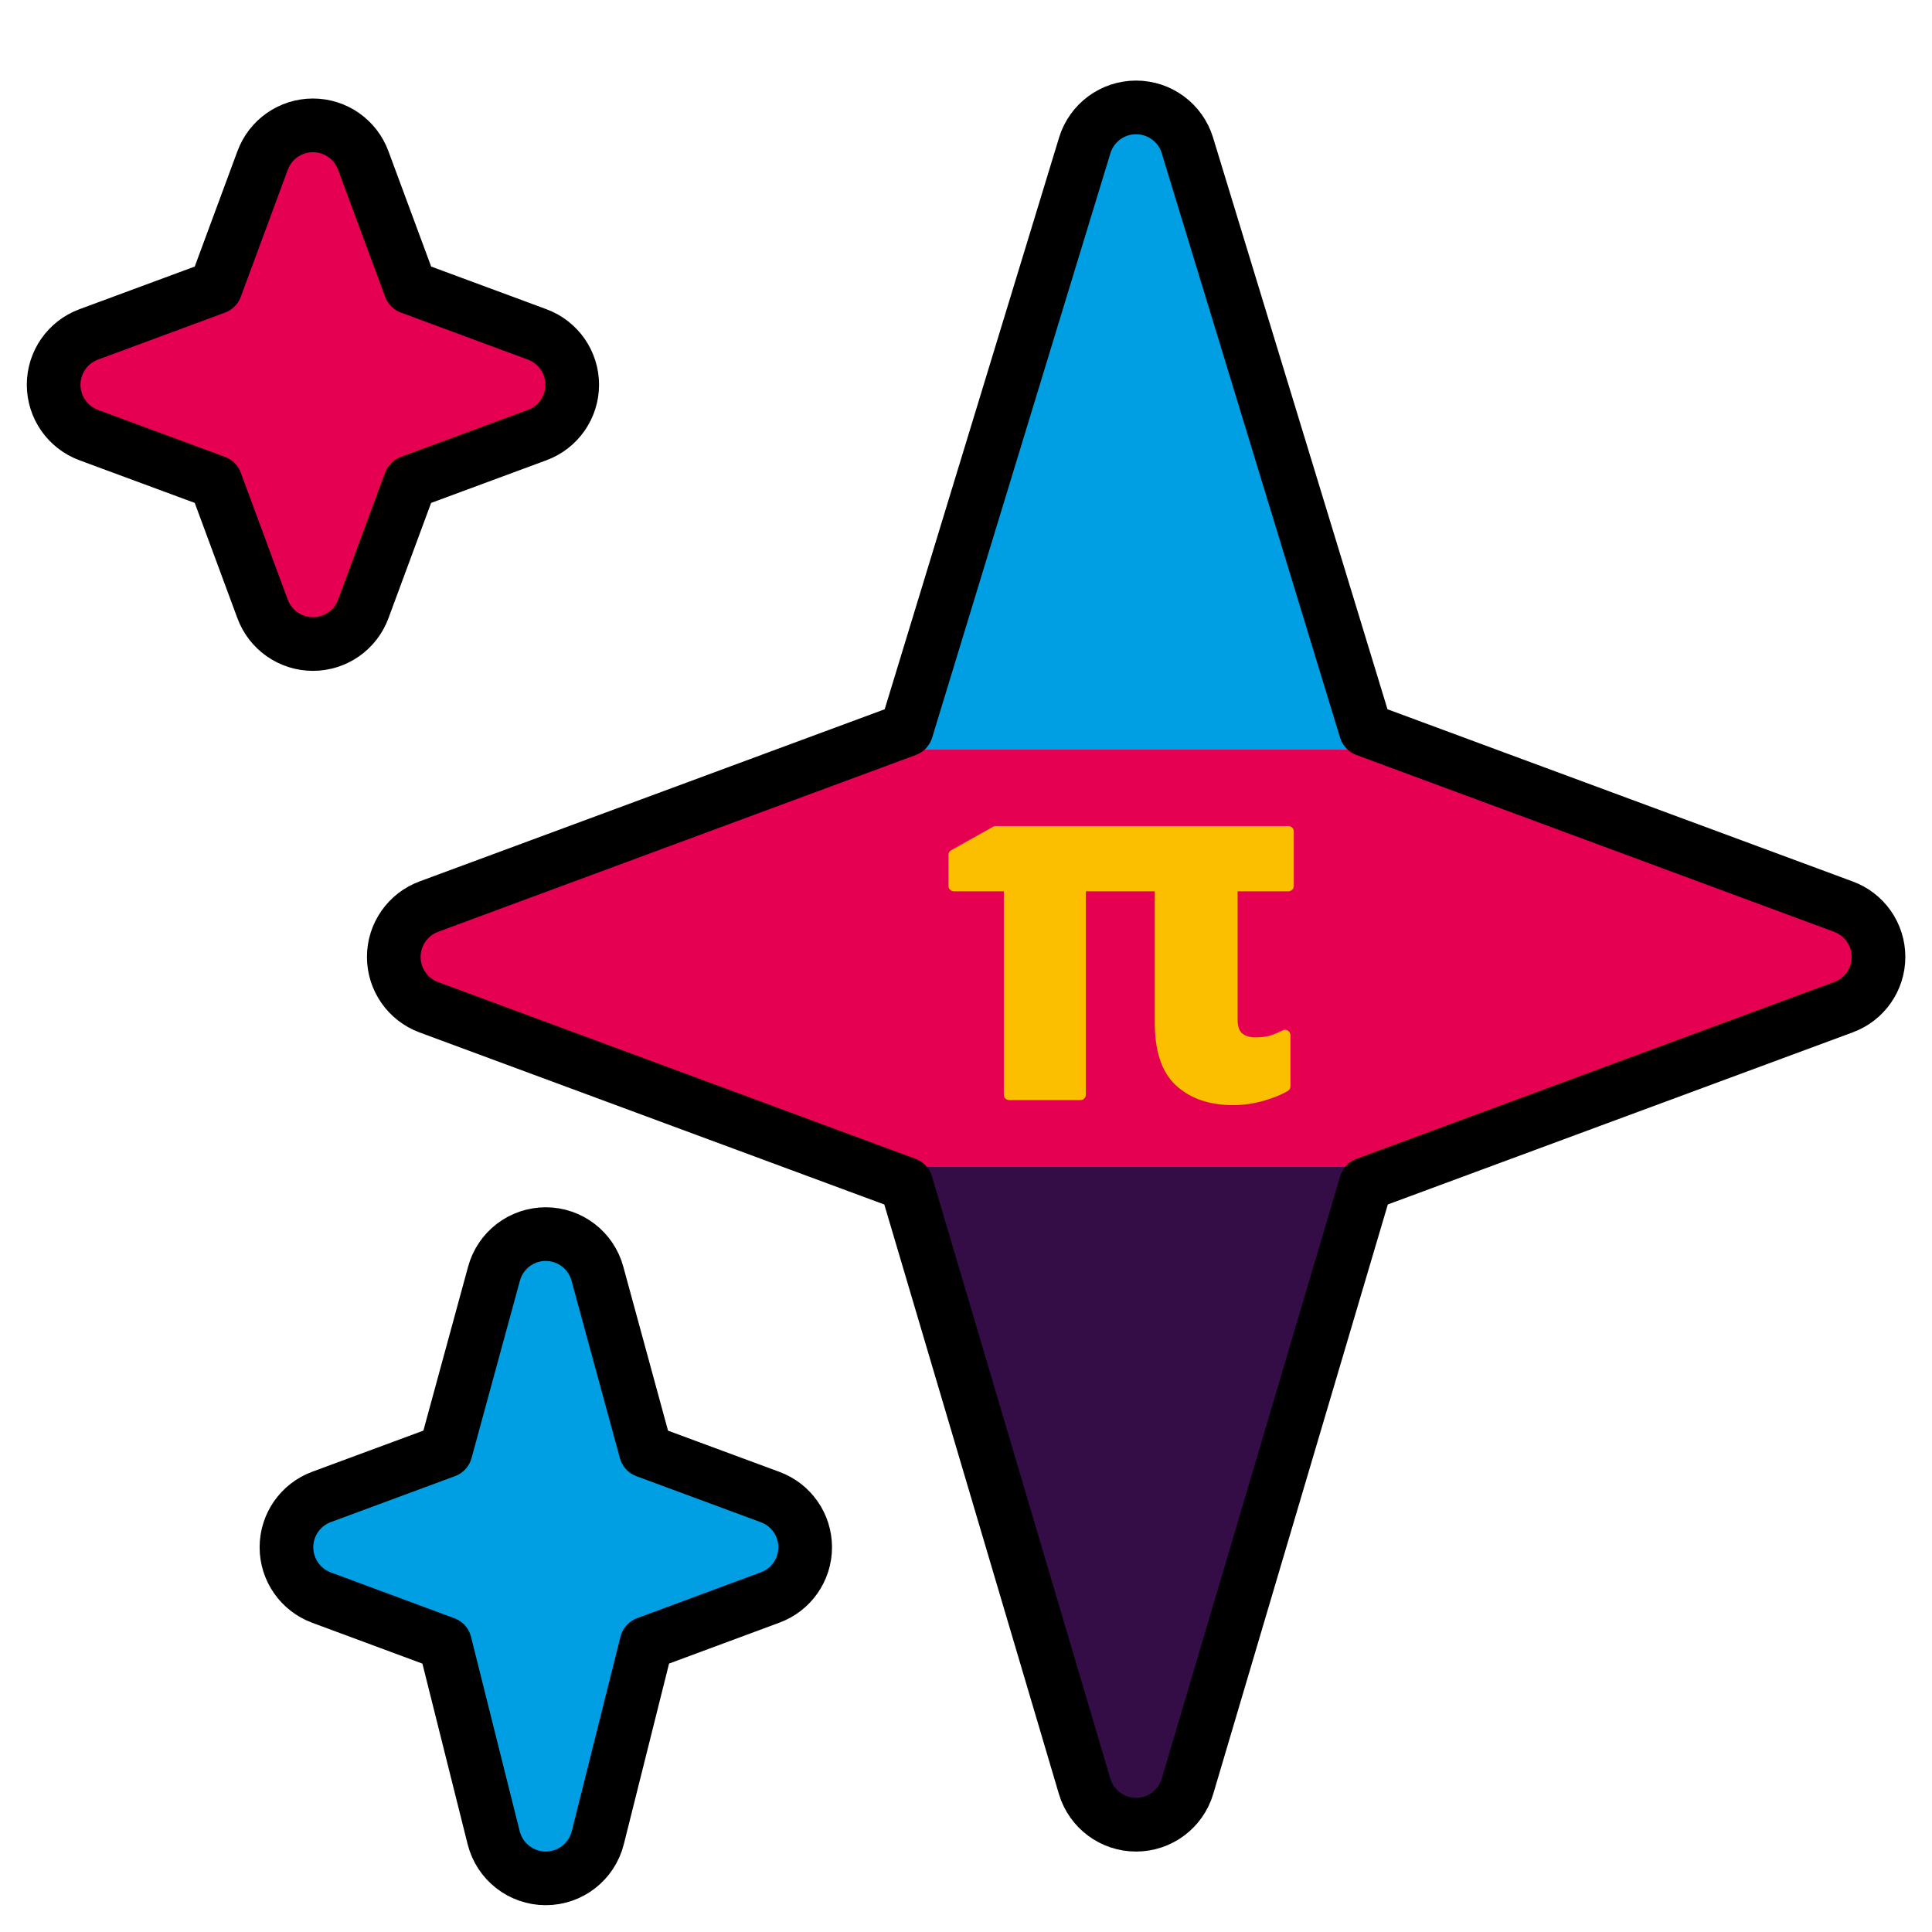
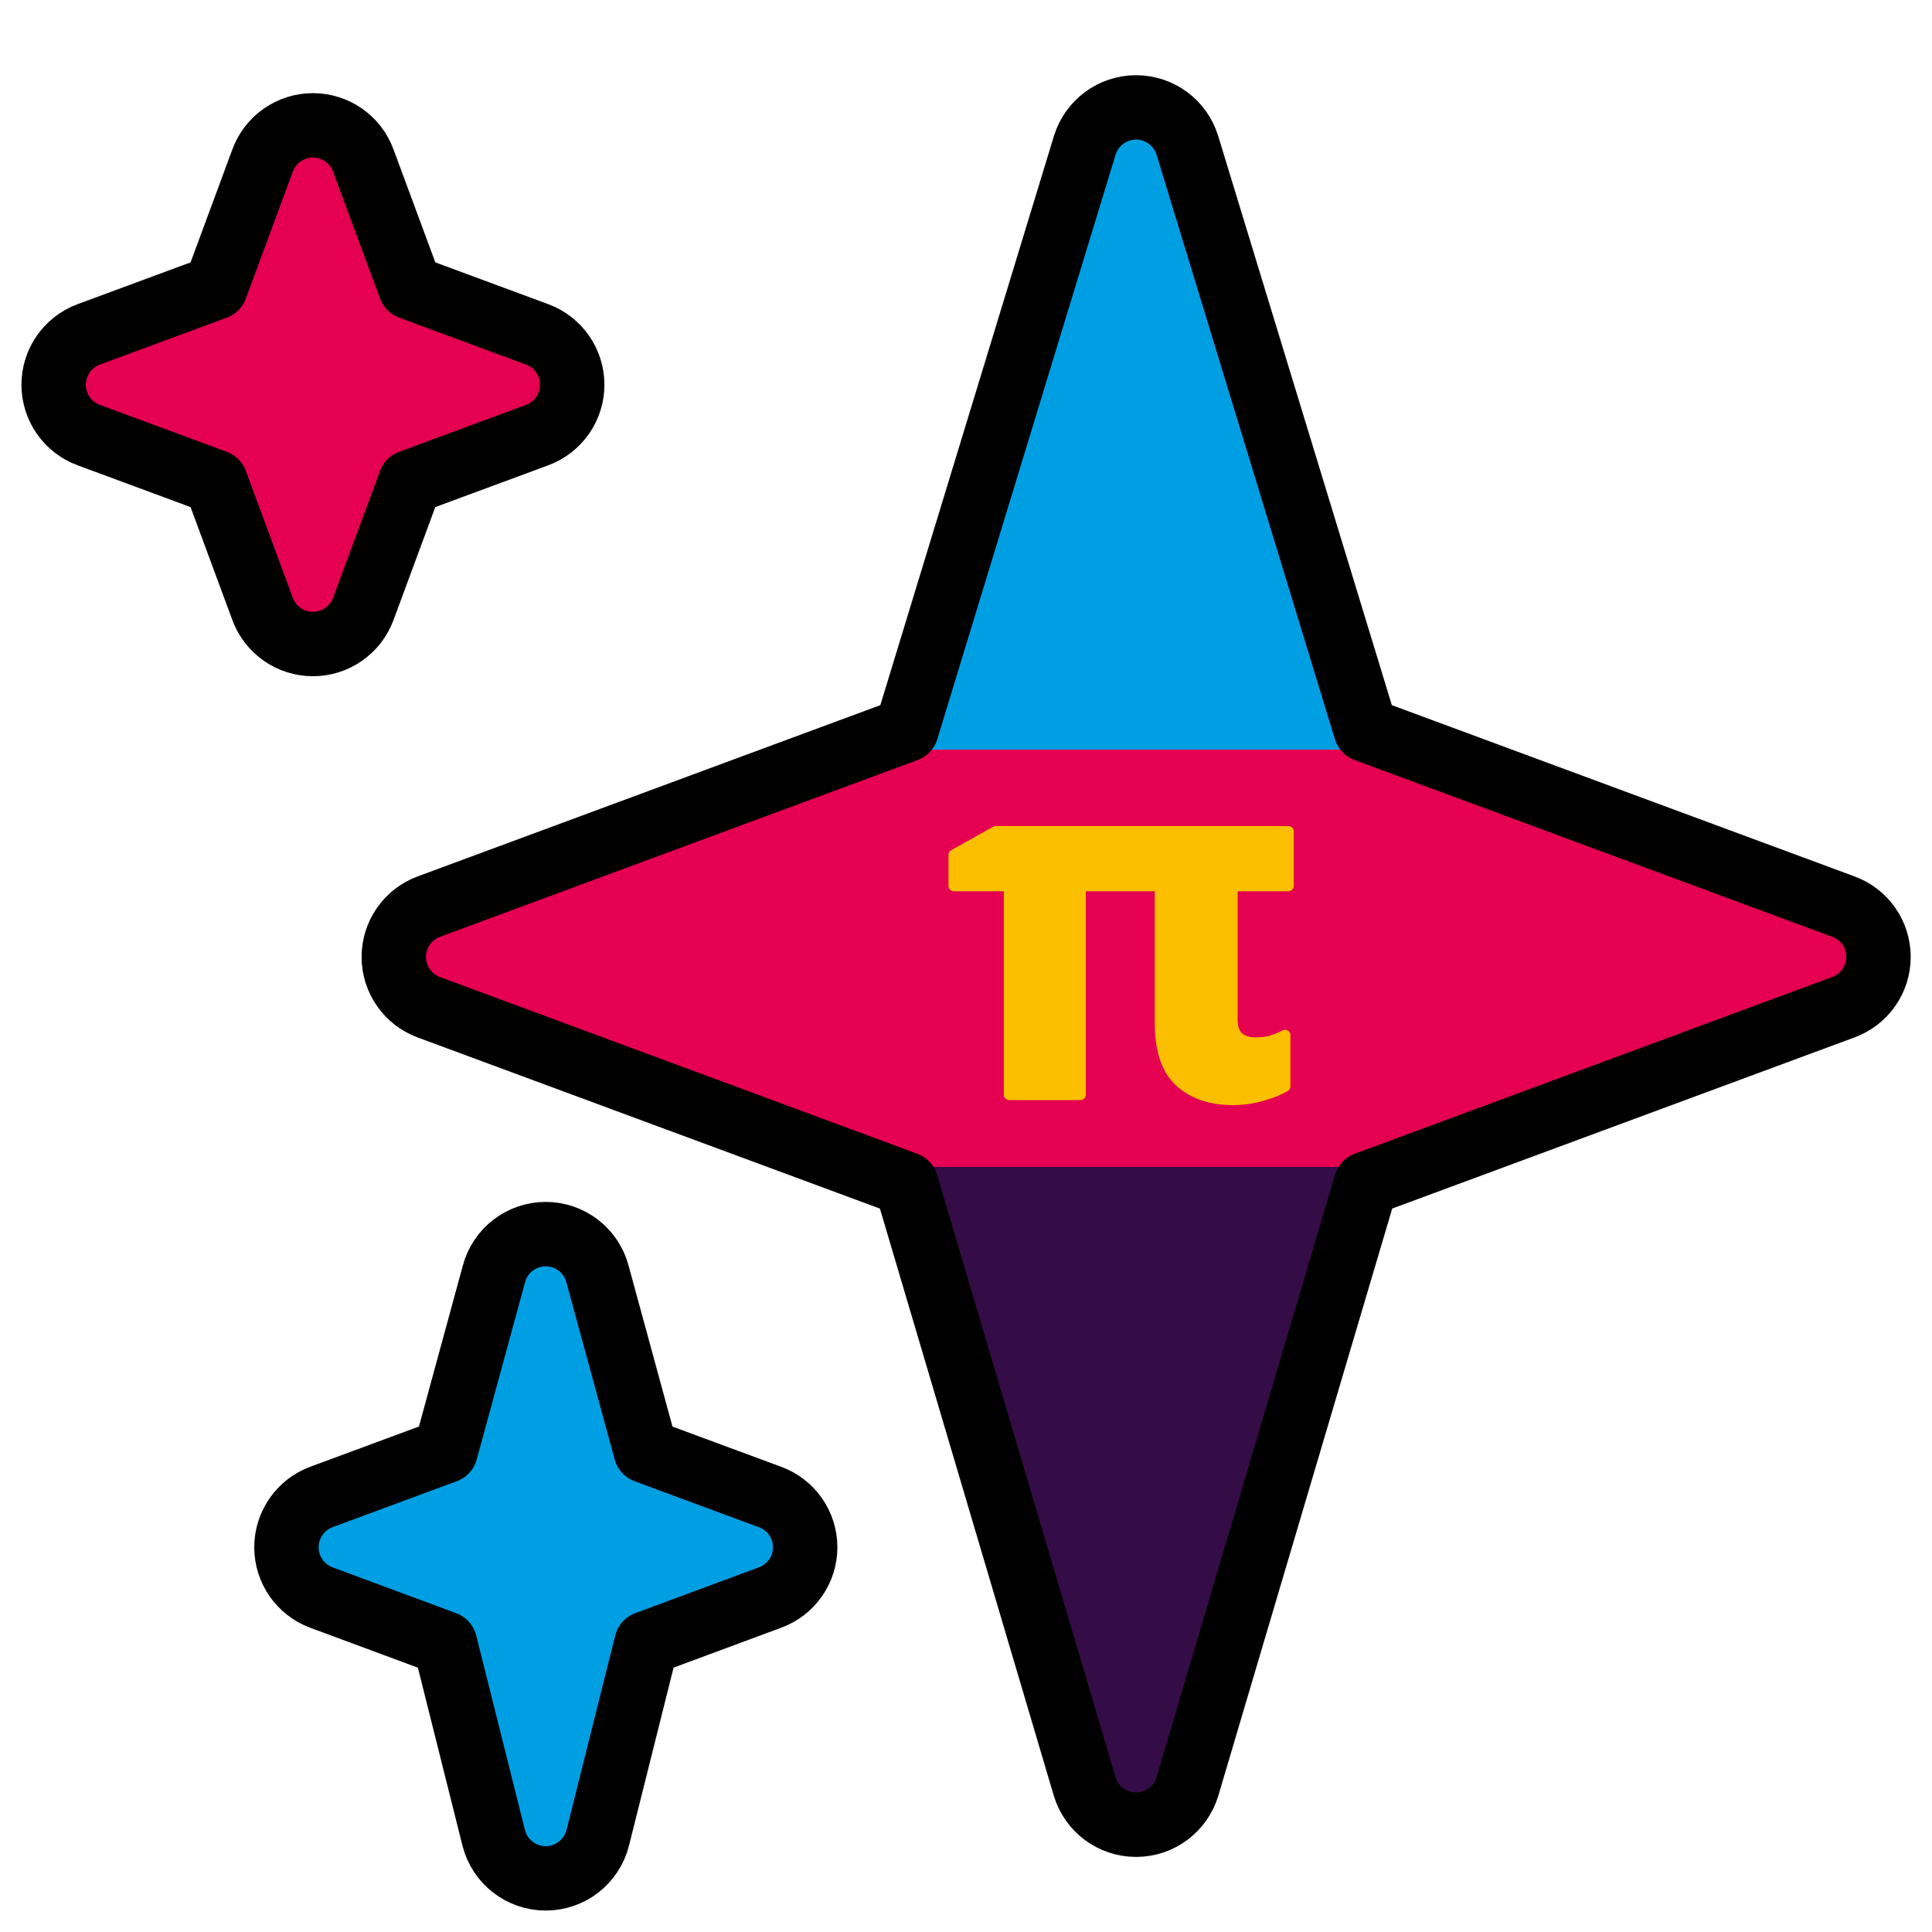
<svg xmlns="http://www.w3.org/2000/svg" viewBox="0 0 36 36">
  <defs>
    <linearGradient id="main" gradientTransform="rotate(90)">
      <stop offset="0%" stop-color="#009FE3" />
      <stop offset="37.6%" stop-color="#009FE3" />
      <stop offset="37.6%" stop-color="#E50051" />
      <stop offset="61.5%" stop-color="#E50051" />
      <stop offset="61.5%" stop-color="#340C46" />
      <stop offset="100%" stop-color="#340C46" />
    </linearGradient>
    <linearGradient id="top">
      <stop stop-color="#E50051" />
    </linearGradient>
    <linearGradient id="bottom">
      <stop stop-color="#009FE3" />
    </linearGradient>
  </defs>
-   <path fill="url('#main')" stroke="#000" stroke-linejoin="round" d="m34.347 16.893-8.899-3.294-3.323-10.891a1 1 0 0 0-1.912 0l-3.322 10.891-8.9 3.294a1 1 0 0 0 0 1.876l8.895 3.293 3.324 11.223a1 1 0 0 0 1.918-.001l3.324-11.223 8.896-3.293a.998.998 0 0 0-.001-1.875z" />
-   <path fill="url('#top')" stroke="#000" stroke-linejoin="round" d="m10.009 6.231-2.364-.875-.876-2.365a.999.999 0 0 0-1.876 0l-.875 2.365-2.365.875a1 1 0 0 0 0 1.876l2.365.875.875 2.365a1 1 0 0 0 1.876 0l.875-2.365 2.365-.875a1 1 0 0 0 0-1.876z" />
-   <path fill="url('#bottom')" stroke="#000" stroke-linejoin="round" d="m14.347 27.894-2.314-.856-.9-3.3a.998.998 0 0 0-1.929-.001l-.9 3.3-2.313.856a1 1 0 0 0 0 1.876l2.301.853.907 3.622a1 1 0 0 0 1.94-.001l.907-3.622 2.301-.853a.997.997 0 0 0 0-1.874z" />
+   <path fill="url('#main')" stroke="#000" stroke-width="1.2" stroke-linejoin="round" d="m34.347 16.893-8.899-3.294-3.323-10.891a1 1 0 0 0-1.912 0l-3.322 10.891-8.9 3.294a1 1 0 0 0 0 1.876l8.895 3.293 3.324 11.223a1 1 0 0 0 1.918-.001l3.324-11.223 8.896-3.293a.998.998 0 0 0-.001-1.875z" />
+   <path fill="url('#top')" stroke="#000" stroke-width="1.2" stroke-linejoin="round" d="m10.009 6.231-2.364-.875-.876-2.365a.999.999 0 0 0-1.876 0l-.875 2.365-2.365.875a1 1 0 0 0 0 1.876l2.365.875.875 2.365a1 1 0 0 0 1.876 0l.875-2.365 2.365-.875a1 1 0 0 0 0-1.876z" />
+   <path fill="url('#bottom')" stroke="#000" stroke-width="1.2" stroke-linejoin="round" d="m14.347 27.894-2.314-.856-.9-3.3a.998.998 0 0 0-1.929-.001l-.9 3.3-2.313.856a1 1 0 0 0 0 1.876l2.301.853.907 3.622a1 1 0 0 0 1.94-.001l.907-3.622 2.301-.853a.997.997 0 0 0 0-1.874z" />
  <text fill="#FCBF00" stroke="#FCBF00" stroke-linejoin="round" stroke-width="0.2" style="font: bold 9px sans-serif; user-select: none;" x="17.665" y="20.4">
    π
  </text>
</svg>
